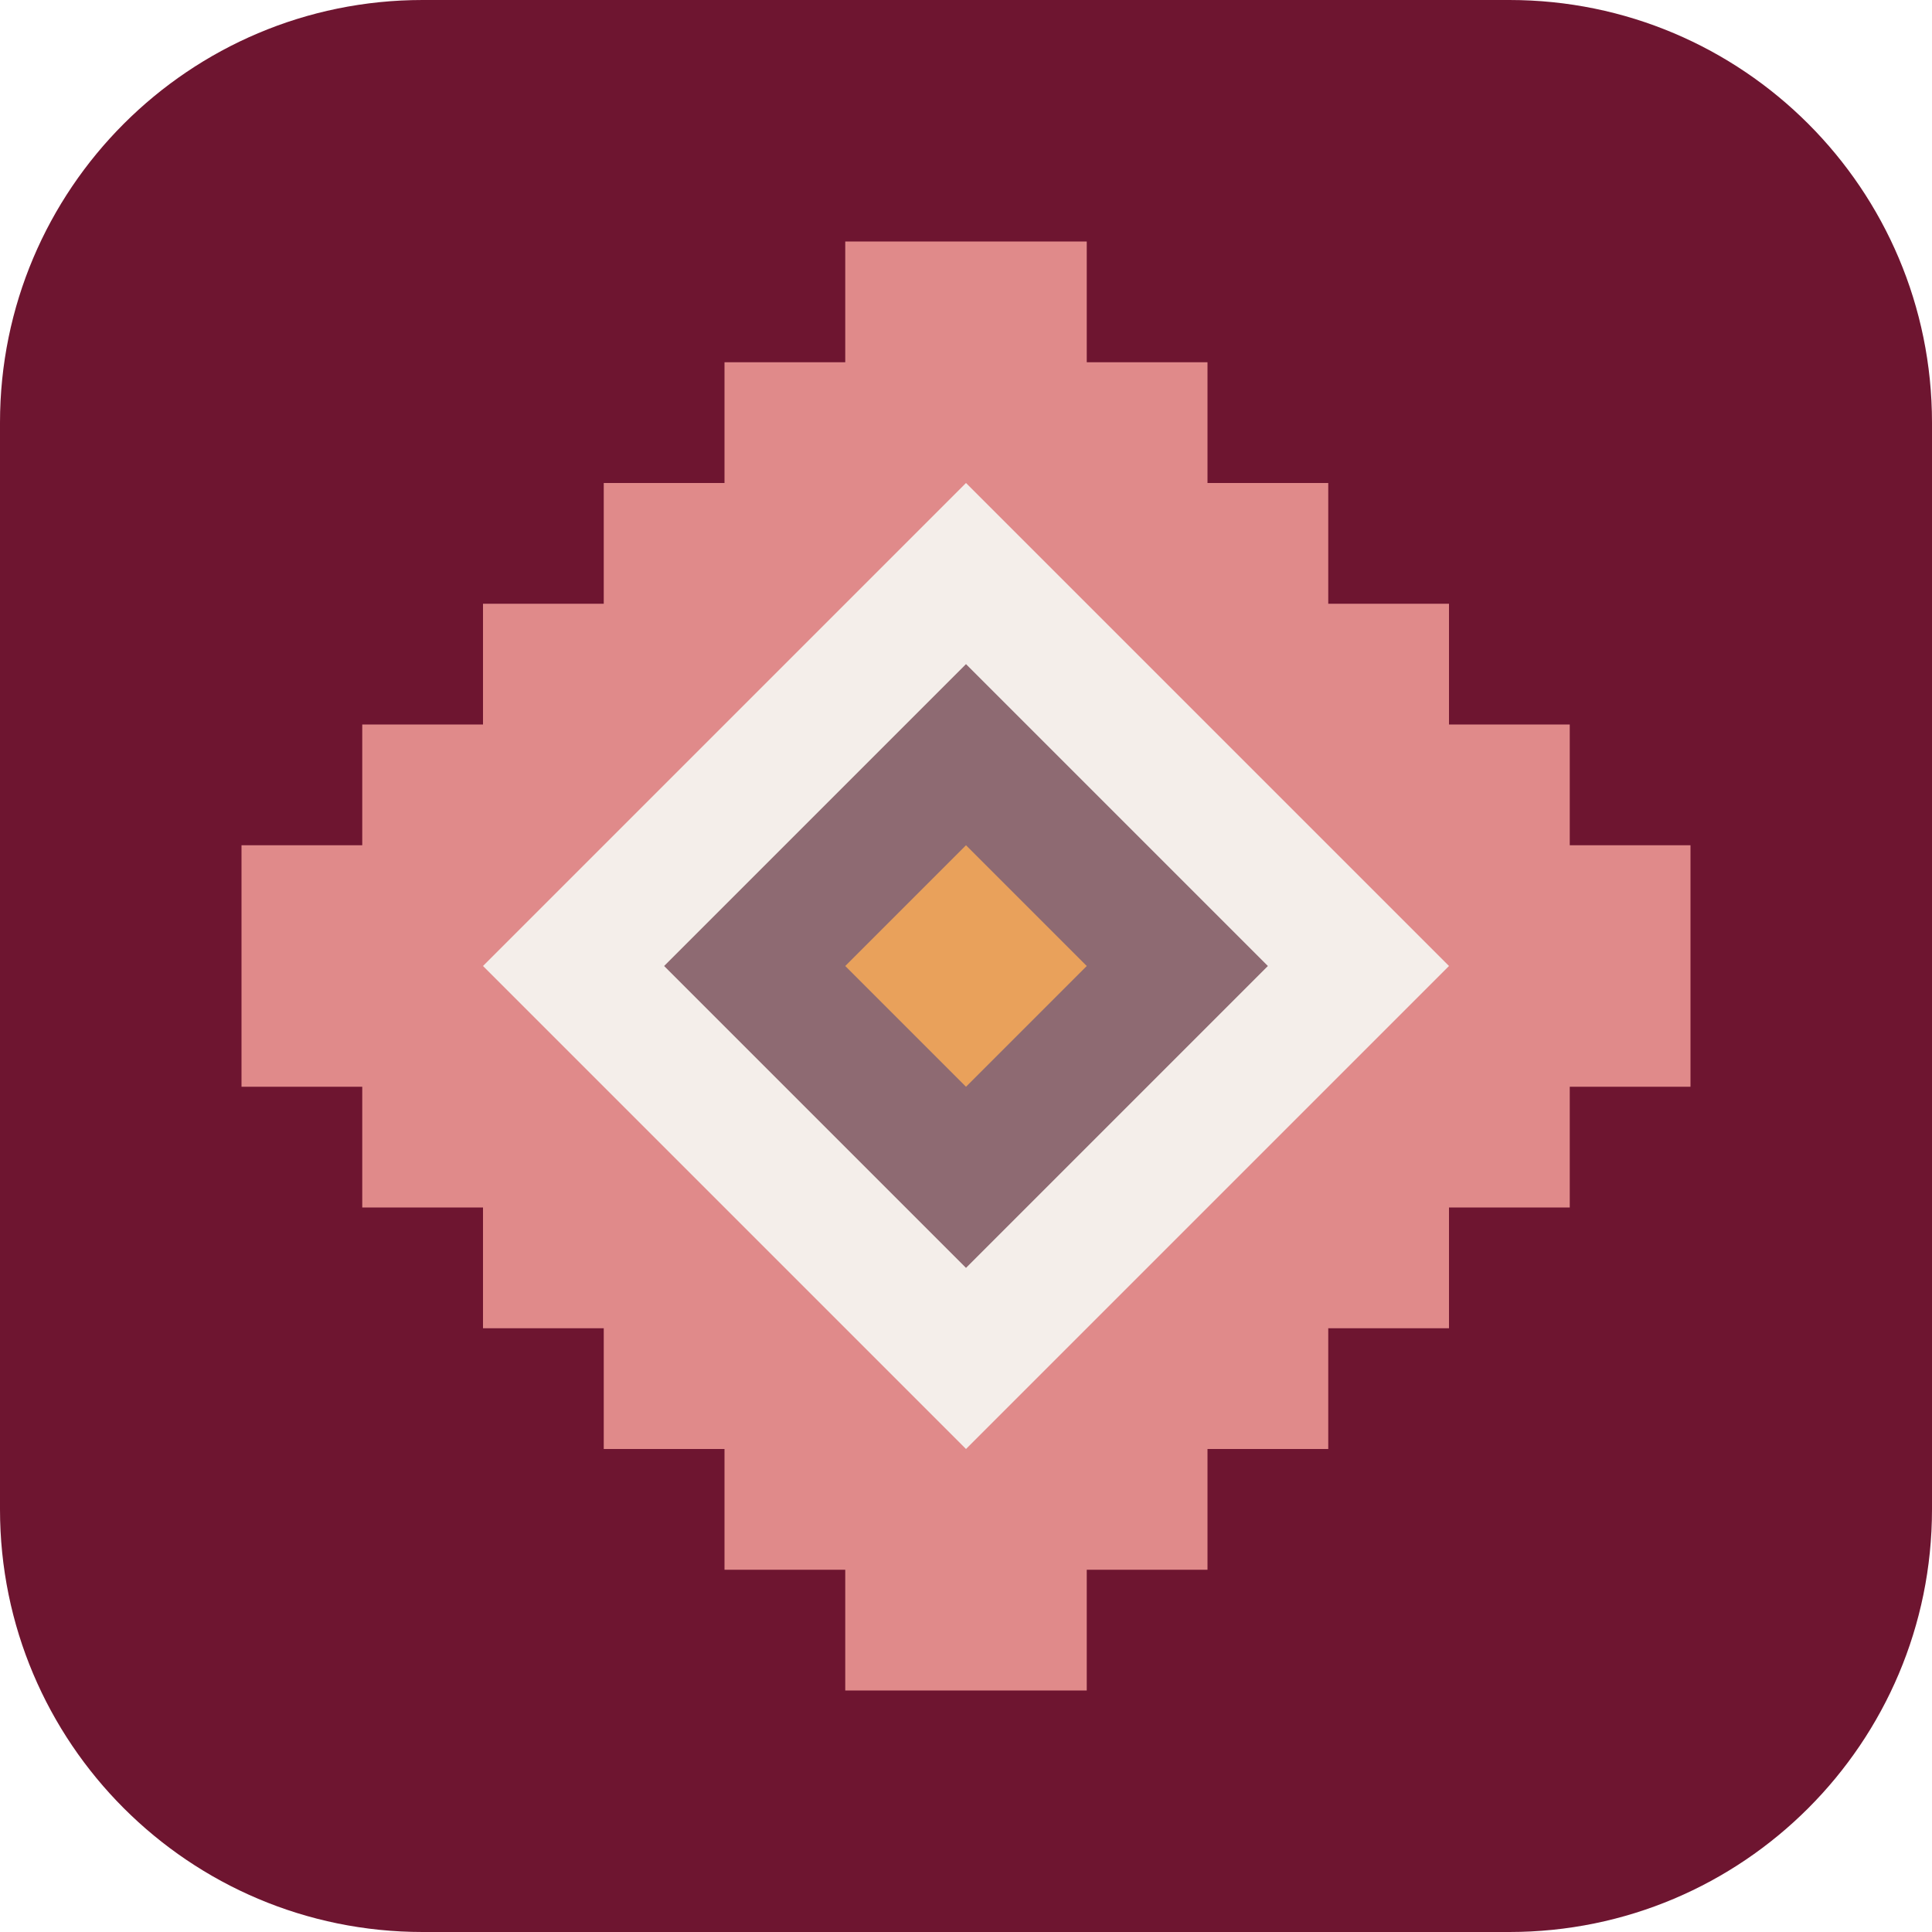
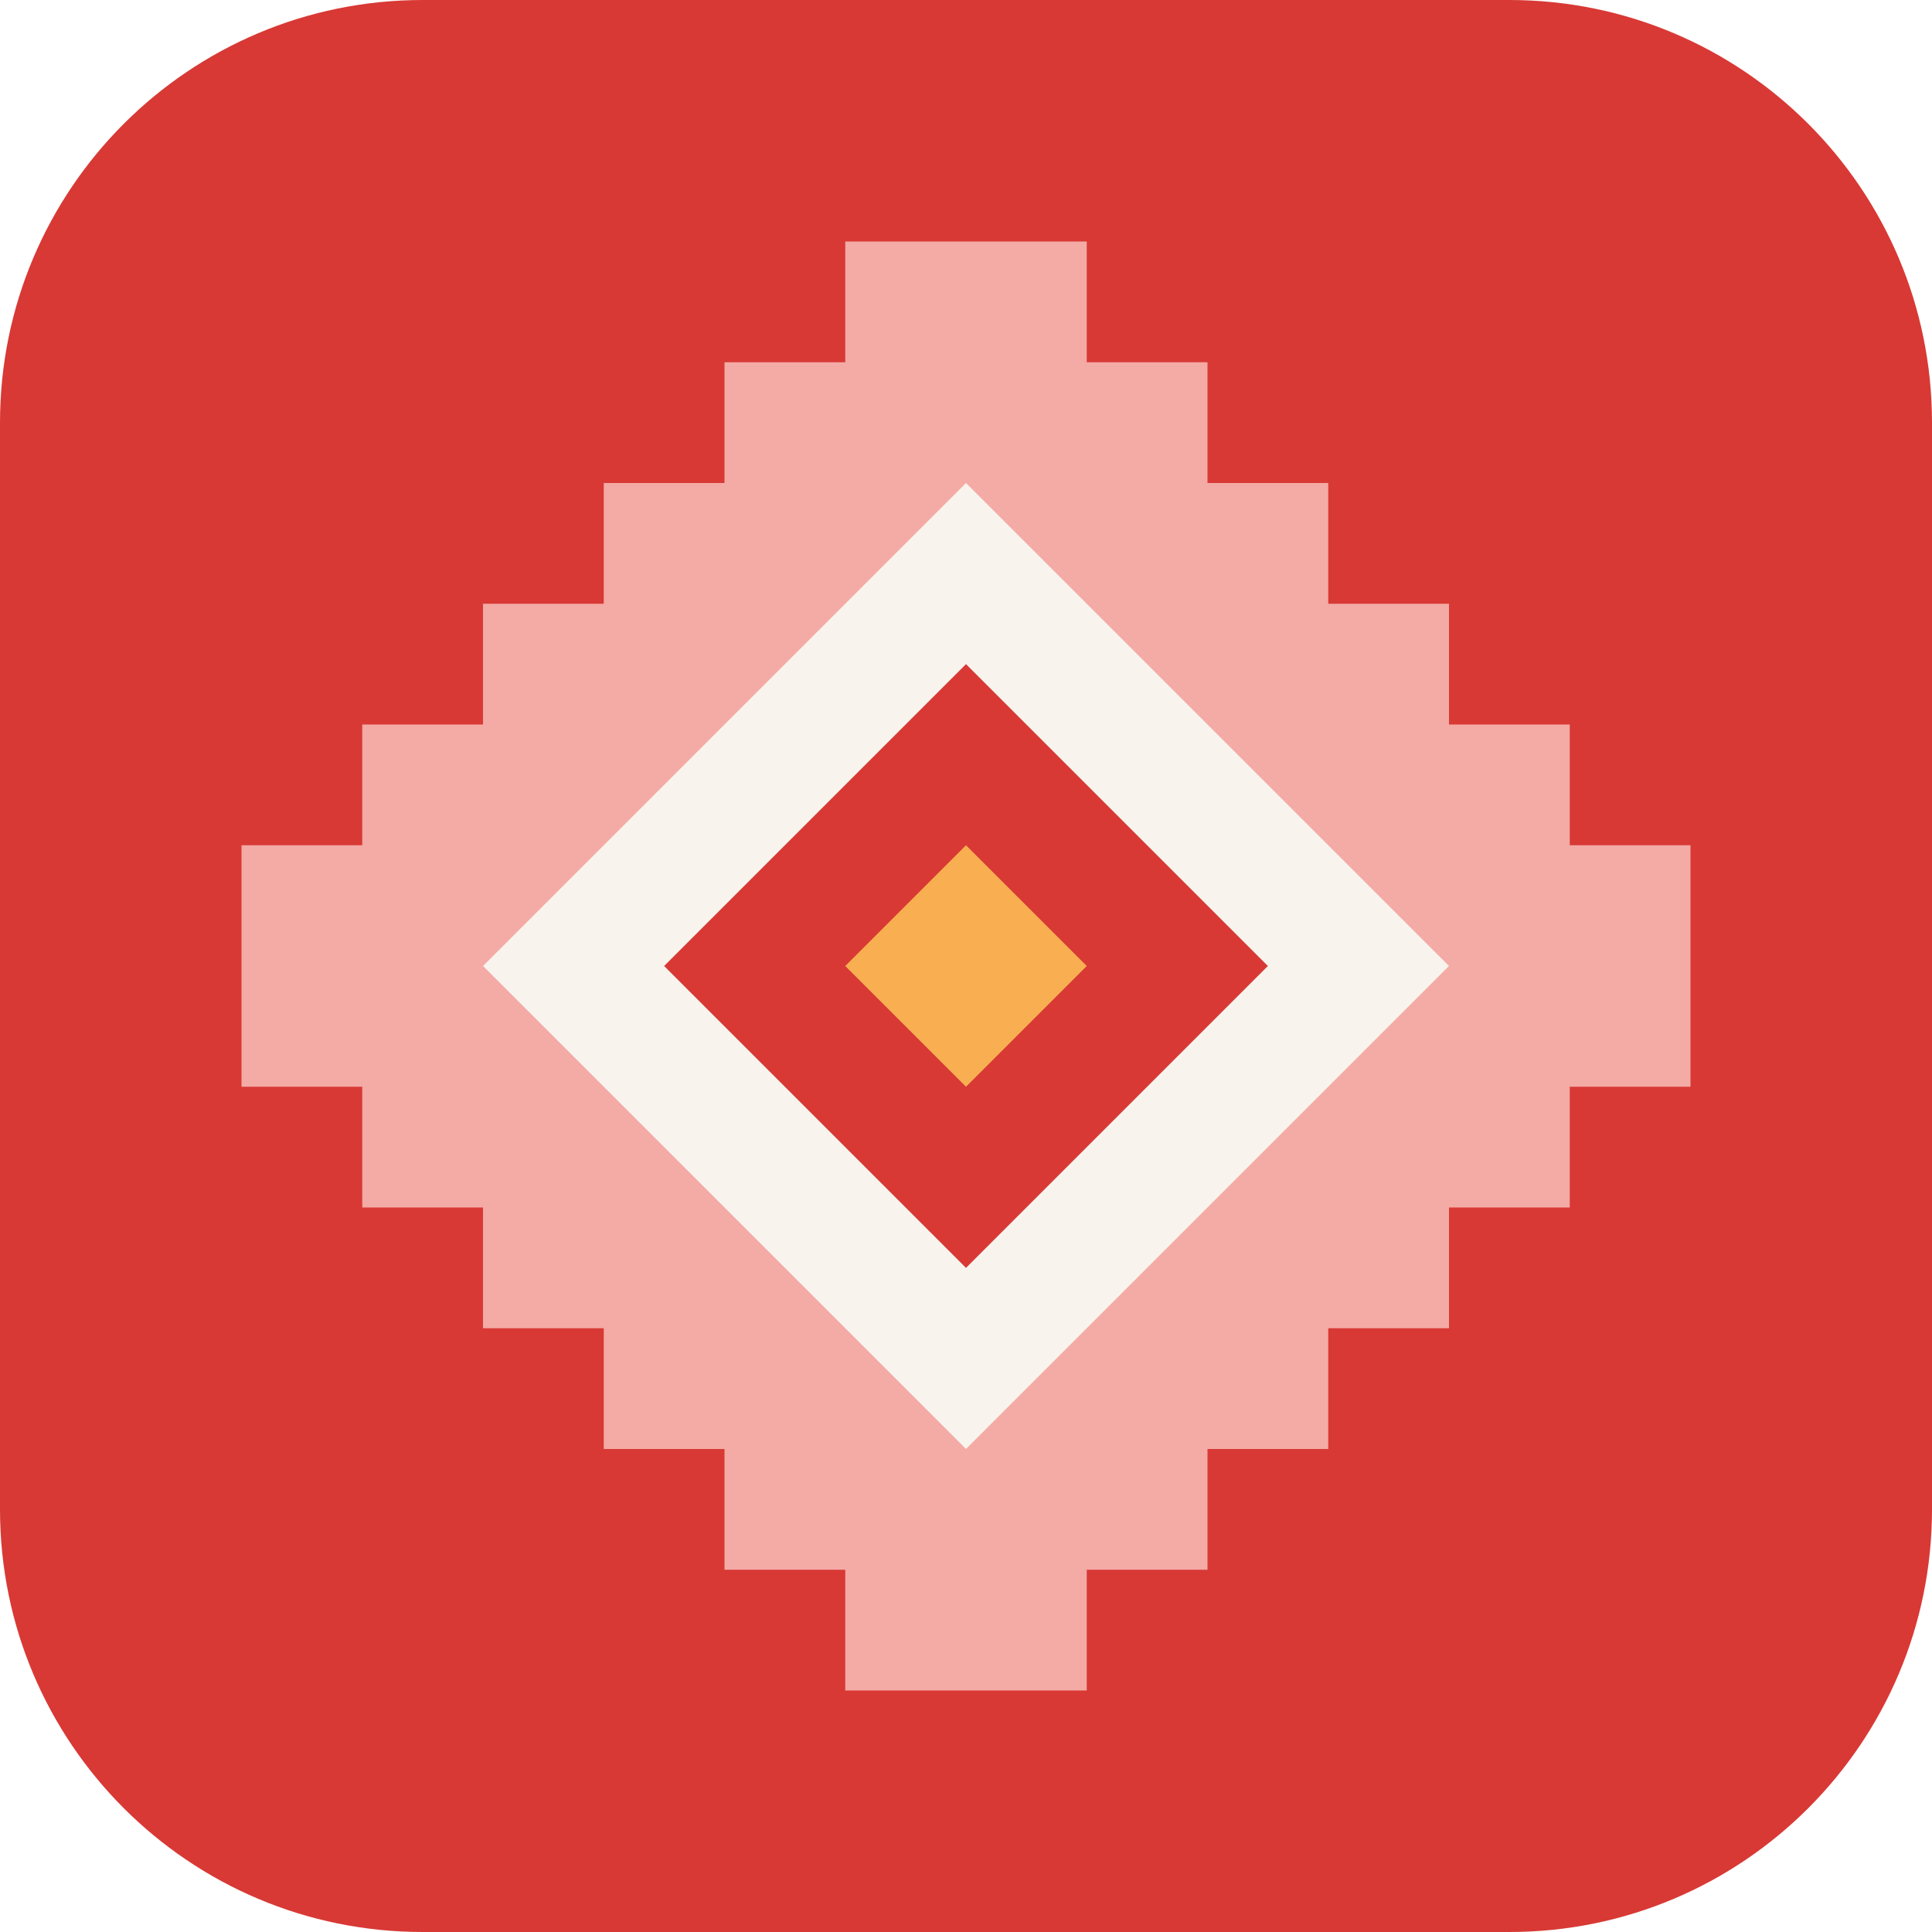
<svg xmlns="http://www.w3.org/2000/svg" viewBox="0 0 32 32">
-   <rect width="32" height="32" rx="7" fill="#6E1530" />
-   <path fill="#E08A8A" d="M14 4h4v2h2v2h2v2h2v2h2v2h2v4h-2v2h-2v2h-2v2h-2v2h-2v2h-4v-2h-2v-2h-2v-2H8v-2H6v-2H4v-4h2v-2h2v-2h2V8h2V6h2z" />
-   <path fill="#F4EEEA" d="M16 8l8 8-8 8-8-8z" />
-   <path fill="#8E6A72" d="M16 11l5 5-5 5-5-5z" />
-   <path fill="#E9A15B" d="M16 14l2 2-2 2-2-2z" />
+   <rect width="32" height="32" rx="7" fill="#D83935" />
+   <path fill="#F4AAA5" d="M14 4h4v2h2v2h2v2h2v2h2v2h2v4h-2v2h-2v2h-2v2h-2v2h-2v2h-4v-2h-2v-2h-2v-2H8v-2H6v-2H4v-4h2v-2h2v-2h2V8h2V6h2z" />
+   <path fill="#F8F3ED" d="M16 8l8 8-8 8-8-8z" />
+   <path fill="#D83935" d="M16 11l5 5-5 5-5-5z" />
+   <path fill="#F9AF51" d="M16 14l2 2-2 2-2-2z" />
</svg>
